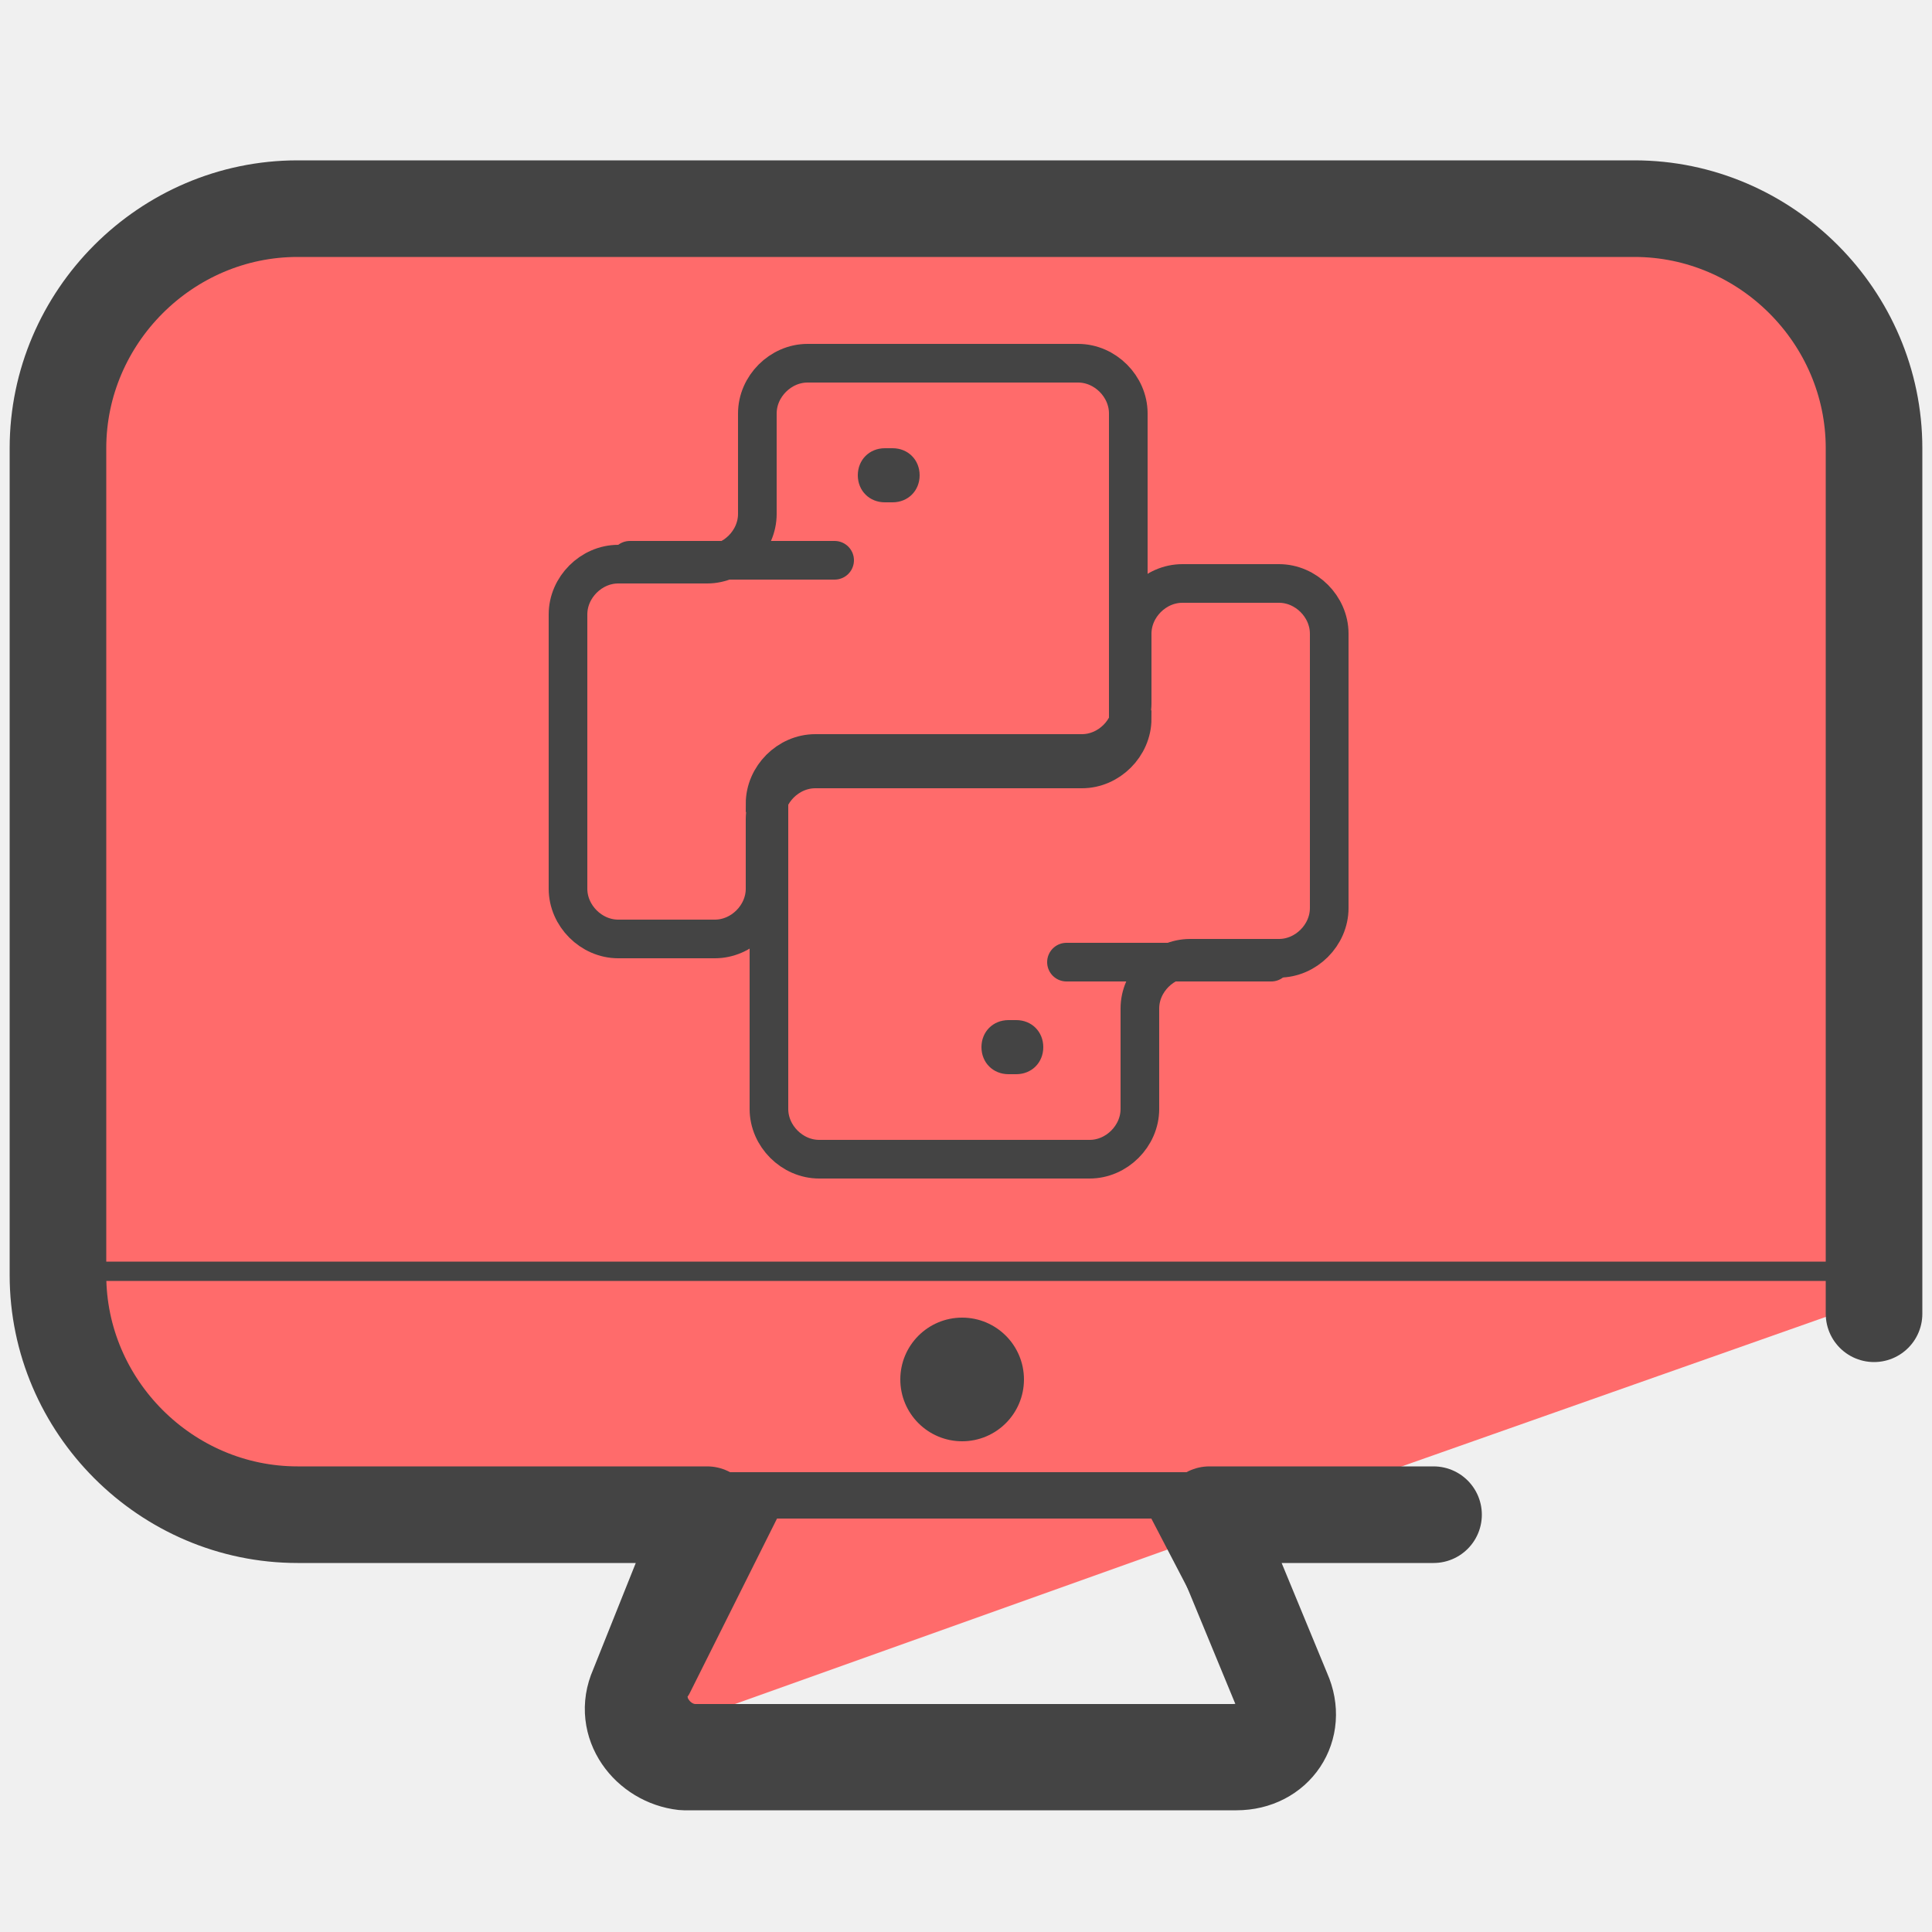
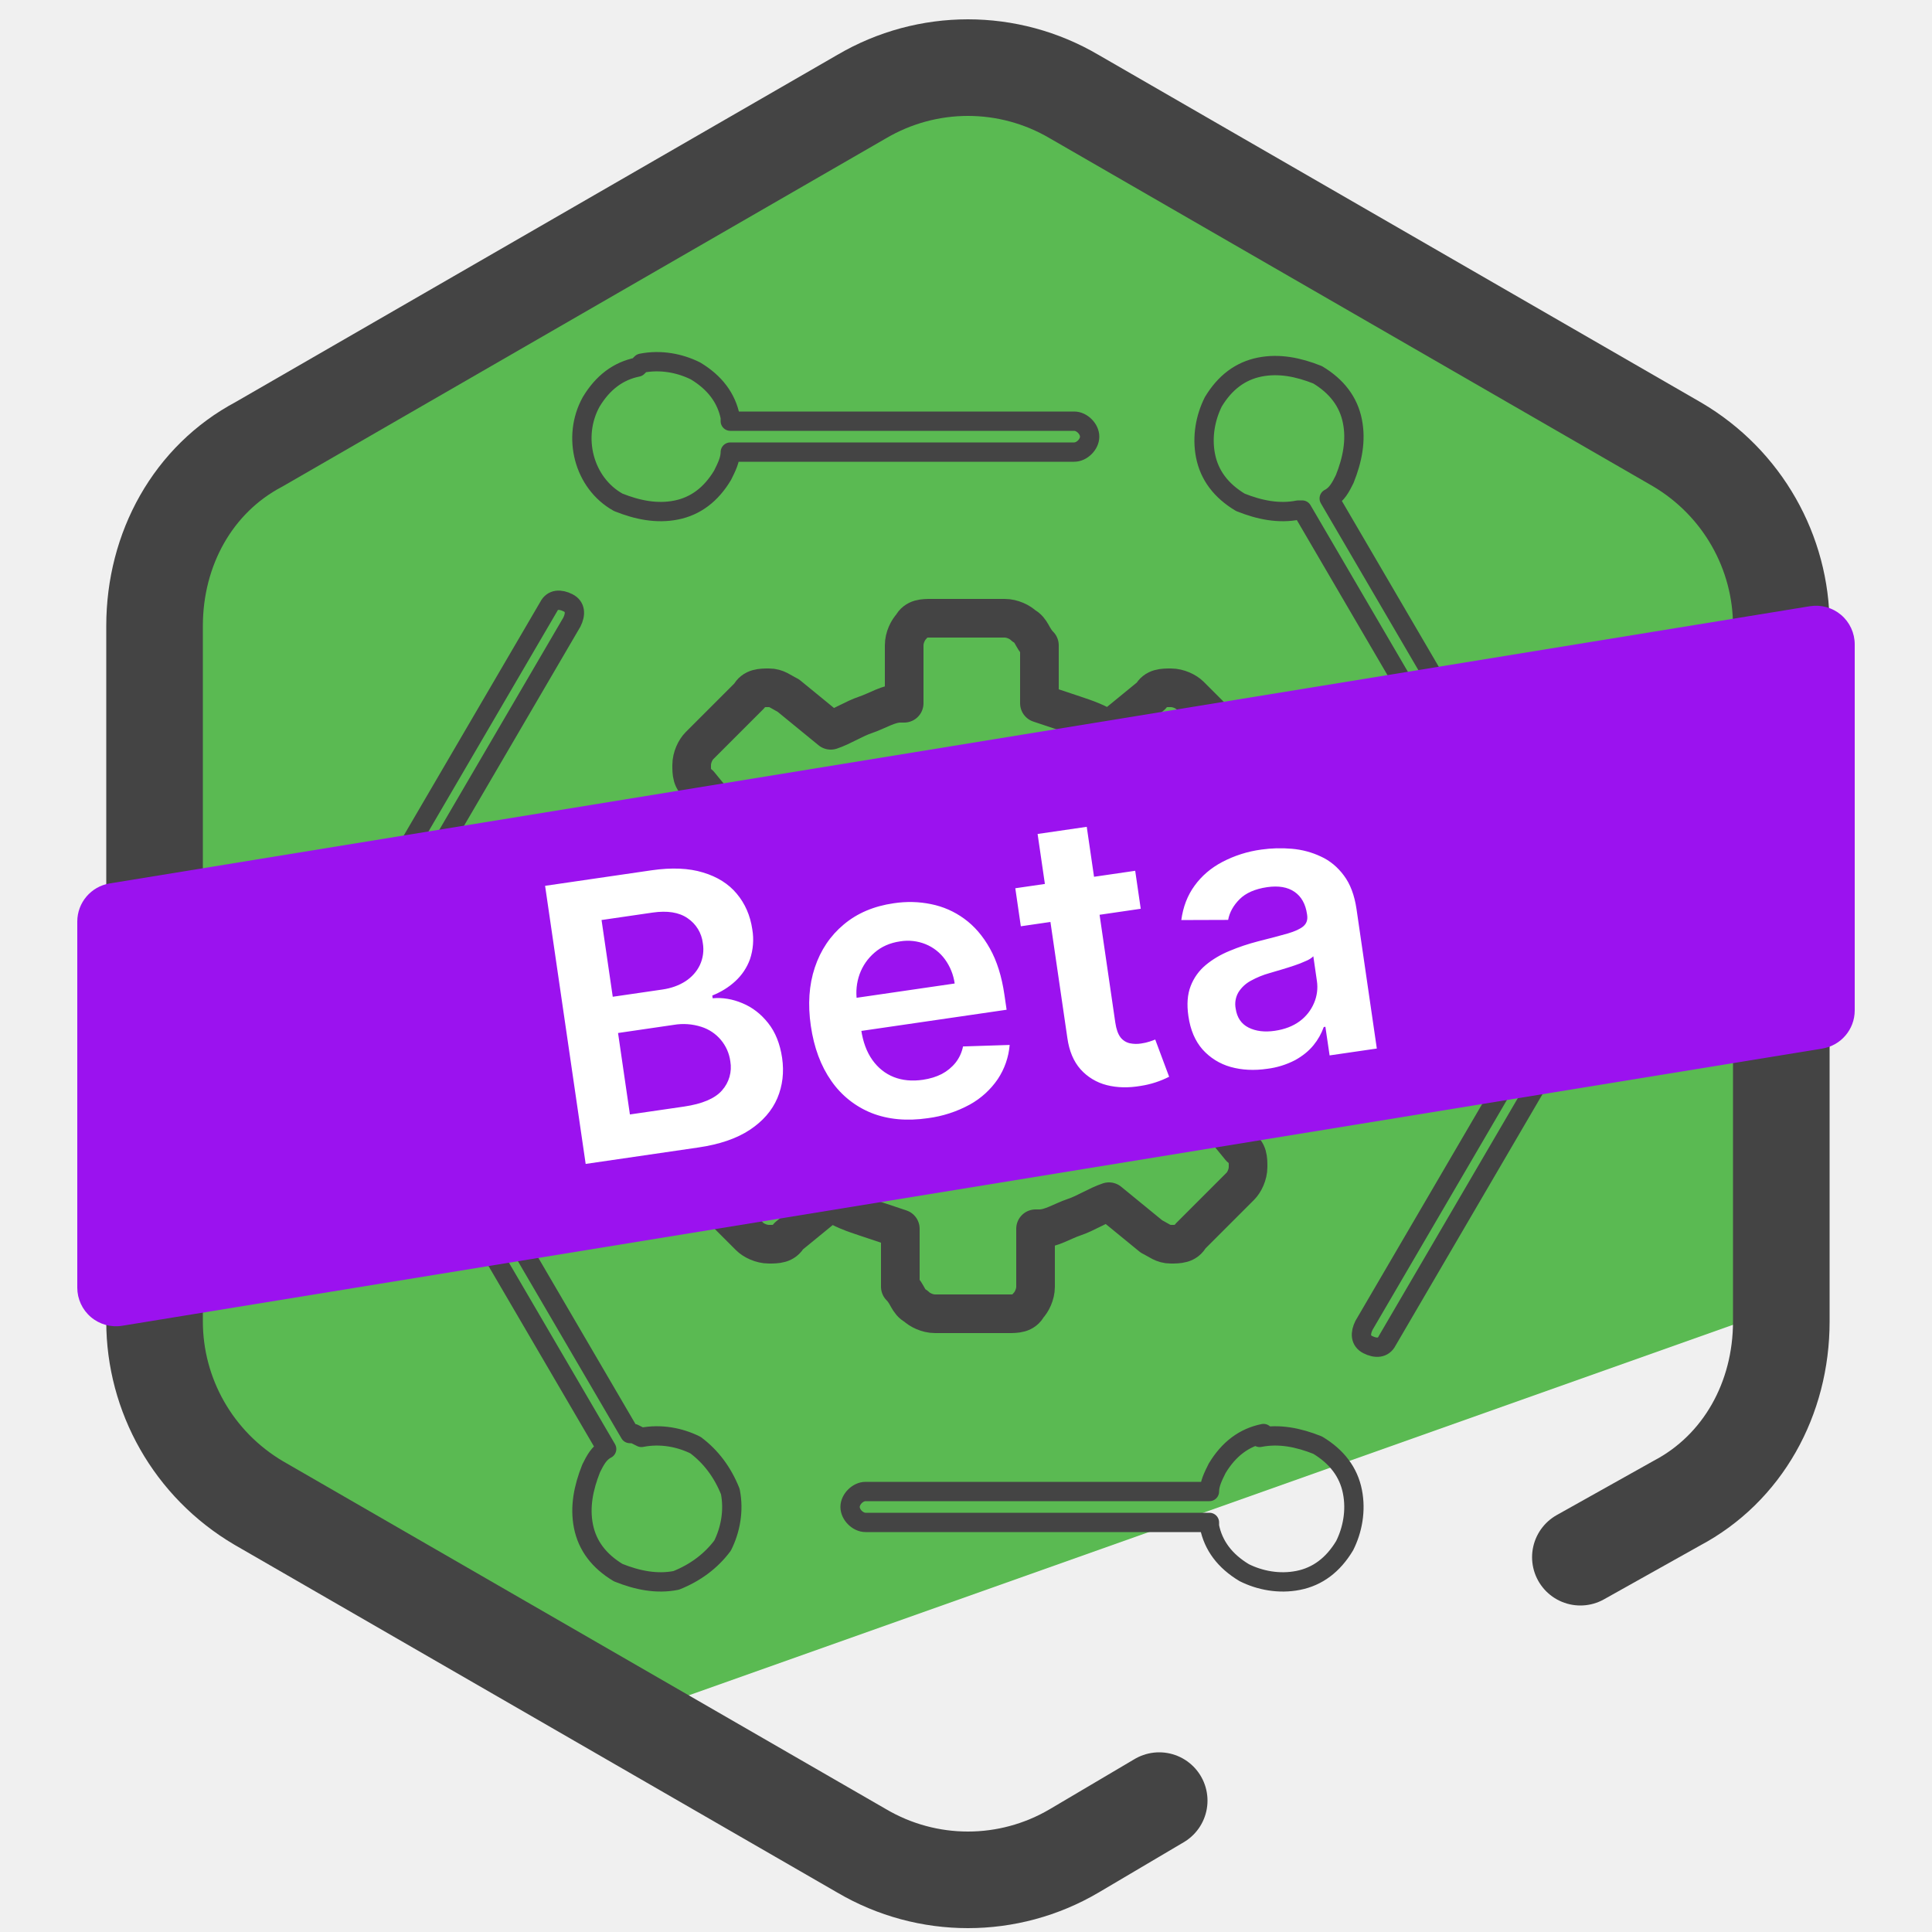
- <svg xmlns="http://www.w3.org/2000/svg" id="Camada_3" version="1.1" viewBox="0 0 50 50">
-   <defs>
-     <style>.st3,.st4{fill:none;stroke:#444}.st3{stroke-linecap:round}.st6{fill:#444}.st3,.st4{stroke-miterlimit:10}</style>
-   </defs>
-   <path fill="#ff6b6b" d="M44.5 5.6H8c-2.9.1-6 1-6 3.9v13.7l-.2 10.1c.4 6.3 7 6.5 15.2 6l.9 5.2L33.3 39l15.6-5.5-.2-23.9-4.1-4.2z" />
-   <path fill="none" stroke="#444" stroke-linecap="round" stroke-linejoin="round" d="M32.7 38.6H7.1c-2.6 0-5.5-2.1-5.5-4.7m30.2 10.7H18c-.5 0-.9-.6-.6-1l2.4-4.8h10.3l2.5 4.8c.2.5-.1 1-.7 1z" />
-   <circle cx="24.9" cy="35.7" r="1.6" class="st6" />
-   <path fill="none" stroke="#444" stroke-linecap="round" stroke-linejoin="round" stroke-width="2.5" d="M48.5 34V11.6c0-3.4-2.8-6.2-6.2-6.2H7.7c-3.4 0-6.2 2.8-6.2 6.2V33c0 3.4 2.8 6.2 6.2 6.2h10.6l-1.8 4.5c-.4.9.3 1.8 1.2 1.9H32c1 0 1.6-.9 1.2-1.8l-1.9-4.6h5.8" />
-   <path fill="none" stroke="#444" stroke-linecap="round" stroke-linejoin="round" stroke-width=".5" d="M2.5 32.9h45.4m-45.8 0h8.2" />
-   <path d="M23.1 11.6h-.2c-.4 0-.7.3-.7.7s.3.7.7.7h.2c.4 0 .7-.3.7-.7s-.3-.7-.7-.7z" class="st6" />
-   <path d="M29.2 18.5v-7.8c0-.7-.6-1.3-1.3-1.3h-7c-.7 0-1.3.6-1.3 1.3v2.6c0 .7-.6 1.3-1.3 1.3H16c-.7 0-1.3.6-1.3 1.3V23c0 .7.6 1.3 1.3 1.3h2.5c.7 0 1.3-.6 1.3-1.3v-1.8c0-.7.6-1.3 1.3-1.3H28c.7 0 1.3-.6 1.3-1.3z" class="st4" />
-   <path d="M21.6 14.5h-5.3" class="st3" />
-   <path d="M26.1 27.8h.2c.4 0 .7-.3.7-.7s-.3-.7-.7-.7h-.2c-.4 0-.7.3-.7.7s.3.7.7.7z" class="st6" />
-   <path d="M19.9 20.9v7.8c0 .7.6 1.3 1.3 1.3h7c.7 0 1.3-.6 1.3-1.3v-2.6c0-.7.6-1.3 1.3-1.3h2.3c.7 0 1.3-.6 1.3-1.3v-7.1c0-.7-.6-1.3-1.3-1.3h-2.5c-.7 0-1.3.6-1.3 1.3v1.8c0 .7-.6 1.3-1.3 1.3h-6.9c-.7 0-1.3.6-1.3 1.3z" class="st4" />
-   <path d="M27.6 24.9h5.3" class="st3" />
+ <svg xmlns="http://www.w3.org/2000/svg" fill="none" viewBox="0 0 50 50">
+   <path fill="#319327" d="M27.6 19l7.9 2.4-6.7 4.8.1 8.2-6.6-4.9-7.8 2.6 2.7-7.8-4.9-6.6 8.2.2 4.7-6.7 2.4 7.8z" />
+   <path fill="#5ABA52" d="M44.7 12.9l-5.6-3.6-7.7-4.4-6-2.8C22.2 2.1 4 11 4 14.2L3.5 22 4 37.1l11.5 7.6 31-11c.7-.4-.8-18.7-1.8-20.7v-.1z" />
+   <path stroke="#444" stroke-linecap="round" stroke-linejoin="round" stroke-width="2.5" d="M30 46.6l-2.2 1.3c-1.7 1-3.8 1-5.5 0l-15.6-9C5 37.9 4 36.1 4 34.2v-18c0-2 1-3.8 2.7-4.7l15.6-9c1.7-1 3.8-1 5.5 0l15.6 9c1.7 1 2.7 2.8 2.7 4.7v18c0 2-1 3.8-2.7 4.7l-2.5 1.4" />
+   <path stroke="#444" stroke-linecap="round" stroke-linejoin="round" stroke-width=".5" d="M38.8 20.5c.1.2 0 .4-.1.5-.2.1-.4 0-.5-.1l-4.5-7.7h-.1c-.5.1-1 0-1.5-.2-.5-.3-.8-.7-.9-1.2-.1-.5 0-1 .2-1.4.3-.5.7-.8 1.2-.9.5-.1 1 0 1.5.2.5.3.8.7.9 1.2.1.5 0 1-.2 1.5-.1.2-.2.4-.4.5l4.5 7.7-.1-.1zm-28.5 3.2c.3.3.5.6.6 1 .1.5 0 1-.2 1.5-.3.5-.7.8-1.2.9-.5.1-1 0-1.4-.2-.4-.3-.7-.7-.9-1.2-.1-.5 0-1 .2-1.4.3-.4.7-.7 1.2-.9h1.1l4.5-7.7c.1-.2.3-.2.5-.1s.2.3.1.5l-4.5 7.7v-.1zm6.3-14.3c.5-.1 1 0 1.4.2.5.3.8.7.9 1.2v.1h8.9c.2 0 .4.2.4.4s-.2.4-.4.4h-8.9c0 .2-.1.4-.2.6-.3.5-.7.8-1.2.9-.5.1-1 0-1.5-.2-.9-.5-1.2-1.7-.7-2.6.3-.5.7-.8 1.2-.9l.1-.1zM42 23.5c.4.3.7.7.9 1.2.1.5 0 1-.2 1.4-.3.5-.7.8-1.2.9h-1.1l-4.5 7.7c-.1.2-.3.2-.5.1s-.2-.3-.1-.5l4.5-7.7c-.7-.6-.9-1.6-.4-2.4.3-.4.7-.7 1.2-.9.5-.1 1 0 1.4.2zm-9.4 13.7c.5-.1 1 0 1.5.2.5.3.8.7.9 1.2.1.5 0 1-.2 1.4-.3.5-.7.8-1.2.9-.5.1-1 0-1.4-.2-.5-.3-.8-.7-.9-1.2v-.1h-8.9c-.2 0-.4-.2-.4-.4s.2-.4.4-.4h8.9c0-.2.1-.4.2-.6.3-.5.7-.8 1.2-.9l-.1.1zm-16 0c.5-.1 1 0 1.4.2.4.3.7.7.9 1.2.1.5 0 1-.2 1.4-.3.4-.7.7-1.2.9-.5.1-1 0-1.5-.2-.5-.3-.8-.7-.9-1.2-.1-.5 0-1 .2-1.5.1-.2.2-.4.4-.5l-4.5-7.7c-.1-.2 0-.4.1-.5.2-.1.4 0 .5.1l4.5 7.7h.1l.2.1z" clip-rule="evenodd" />
+   <path stroke="#444" stroke-linecap="round" stroke-linejoin="round" d="M25.1 21.6c1 0 1.9.4 2.5 1 .6.6 1 1.5 1 2.5s-.4 1.9-1 2.5c-.6.6-1.5 1-2.5 1s-1.9-.4-2.5-1c-.6-.6-1-1.5-1-2.5s.4-1.9 1-2.5c.6-.6 1.5-1 2.5-1z" clip-rule="evenodd" />
+   <path stroke="#444" stroke-linecap="round" stroke-linejoin="round" d="M24.1 16c-.2 0-.4 0-.5.2-.1.1-.2.3-.2.5v1.5h-.1c-.3 0-.6.2-.9.3-.3.1-.6.3-.9.4l-1.1-.9c-.2-.1-.3-.2-.5-.2s-.4 0-.5.2l-1.3 1.3c-.1.1-.2.3-.2.5s0 .4.2.5l.9 1.1c-.2.3-.3.6-.4.9l-.3.9h-1.5c-.2.2-.4.2-.5.4-.1.1-.2.3-.2.5V26c0 .2 0 .4.2.5.1.1.3.2.5.2h1.5v.1c0 .3.2.6.3.9.1.3.3.6.4.9l-.9 1.1c-.1.2-.2.3-.2.5s0 .4.2.5l1.3 1.3c.1.1.3.2.5.2s.4 0 .5-.2l1.1-.9c.3.2.6.3.9.4l.9.3v1.5c.2.2.2.4.4.5.1.1.3.2.5.2h1.9c.2 0 .4 0 .5-.2.1-.1.2-.3.2-.5v-1.5h.1c.3 0 .6-.2.9-.3.3-.1.6-.3.9-.4l1.1.9c.2.1.3.2.5.2s.4 0 .5-.2l1.3-1.3c.1-.1.2-.3.2-.5s0-.4-.2-.5l-.9-1.1c.2-.3.3-.6.4-.9l.3-.9h1.5c.2-.2.4-.2.5-.4.1-.1.2-.3.2-.5V24c0-.2 0-.4-.2-.5-.1-.1-.3-.2-.5-.2h-1.5v-.1c0-.3-.2-.6-.3-.9-.1-.3-.3-.6-.4-.9l.9-1.1c.1-.2.2-.3.2-.5s0-.4-.2-.5L30.8 18c-.1-.1-.3-.2-.5-.2s-.4 0-.5.2l-1.1.9c-.3-.2-.6-.3-.9-.4l-.9-.3v-1.5c-.2-.2-.2-.4-.4-.5-.1-.1-.3-.2-.5-.2h-1.9z" clip-rule="evenodd" />
+   <path fill="#9B12EF" d="M2 23.85a1 1 0 01.84-.987l44-7.174a1 1 0 011.16.987v9.474a1 1 0 01-.84.987l-44 7.174A1 1 0 012 33.324V23.85z" />
+   <path fill="#fff" d="M15.157 30.122l-1.05-7.197 2.756-.402c.52-.075.964-.056 1.332.057.37.111.662.295.874.551.214.256.347.562.4.918a1.59 1.59 0 01-.06.777 1.432 1.432 0 01-.38.568c-.17.157-.37.28-.595.37l.01.071c.257-.023.514.02.769.128.257.106.479.277.666.513.188.236.308.537.362.902.054.372.013.72-.124 1.044-.138.322-.375.595-.713.819-.339.224-.783.376-1.334.456l-2.913.425zm1.145-1.28l1.402-.204c.473-.07.801-.209.983-.42a.897.897 0 00.214-.749 1.087 1.087 0 00-.751-.895 1.51 1.51 0 00-.718-.05l-1.437.21.307 2.108zm-.444-3.046l1.29-.188c.224-.033.421-.104.59-.212.168-.11.292-.25.373-.417a.96.96 0 00.078-.571.903.903 0 00-.396-.646c-.22-.152-.523-.2-.907-.144l-1.318.192.29 1.986zm8.151 3.143c-.54.078-1.024.034-1.45-.133a2.309 2.309 0 01-1.044-.831c-.272-.387-.449-.862-.531-1.427-.081-.555-.047-1.057.103-1.508.151-.452.401-.824.749-1.114.347-.292.779-.476 1.294-.55.333-.05.654-.041.965.023.313.063.6.188.86.378.261.189.483.446.664.771.181.323.306.721.375 1.194l.057.39-4.424.645-.125-.857 3.205-.467a1.383 1.383 0 00-.253-.627 1.161 1.161 0 00-.498-.39 1.228 1.228 0 00-.664-.073c-.26.038-.48.135-.658.29-.178.153-.308.34-.388.56a1.43 1.43 0 00-.068.688l.109.748c.046.314.142.575.29.783.147.206.332.354.556.443.223.087.473.11.75.07.185-.027.348-.077.49-.15a1.14 1.14 0 00.357-.293.991.991 0 00.193-.42l1.207-.039a1.87 1.87 0 01-.308.885 2.112 2.112 0 01-.723.658 3.1 3.1 0 01-1.09.353zm5.37-6.403l.143.983-3.103.453-.143-.984 3.102-.452zm-2.526-.953l1.272-.185.739 5.067c.025.17.07.298.135.382a.422.422 0 00.237.152.81.81 0 00.296.007c.08-.011.15-.028.215-.049a1.91 1.91 0 00.15-.054l.36.963a2.414 2.414 0 01-.73.236c-.318.055-.612.05-.883-.019a1.353 1.353 0 01-.68-.41c-.18-.203-.294-.474-.341-.812l-.77-5.278zm5.945 6.077c-.342.05-.659.034-.95-.048a1.523 1.523 0 01-.727-.453c-.192-.219-.314-.505-.365-.859-.045-.304-.026-.564.058-.78a1.32 1.32 0 01.39-.545c.178-.148.383-.27.618-.366.237-.1.485-.182.743-.249.311-.078.564-.145.757-.2.192-.056.329-.12.41-.189.083-.072.115-.168.097-.29l-.003-.021c-.038-.265-.147-.459-.325-.58-.178-.123-.415-.163-.71-.12-.311.046-.549.15-.711.312-.161.162-.26.34-.296.535l-1.212.004c.046-.341.16-.638.344-.89.183-.253.422-.458.718-.614a3.058 3.058 0 011.008-.32c.26-.037.523-.044.79-.021.267.023.517.09.75.2.234.106.432.27.596.49.166.22.275.509.328.867l.526 3.613-1.222.178-.109-.741-.042.006a1.572 1.572 0 01-.265.47c-.12.148-.279.278-.478.388a2.133 2.133 0 01-.718.223zm.194-.983c.256-.037.47-.12.643-.247a1.13 1.13 0 00.372-.471 1.05 1.05 0 00.074-.574l-.092-.636a.608.608 0 01-.19.12 2.88 2.88 0 01-.306.12 9.926 9.926 0 01-.34.107l-.292.086a2.24 2.24 0 00-.492.201.855.855 0 00-.319.298.607.607 0 00-.071.42c.034.234.145.398.334.493.188.094.415.122.68.083z" />
</svg>
